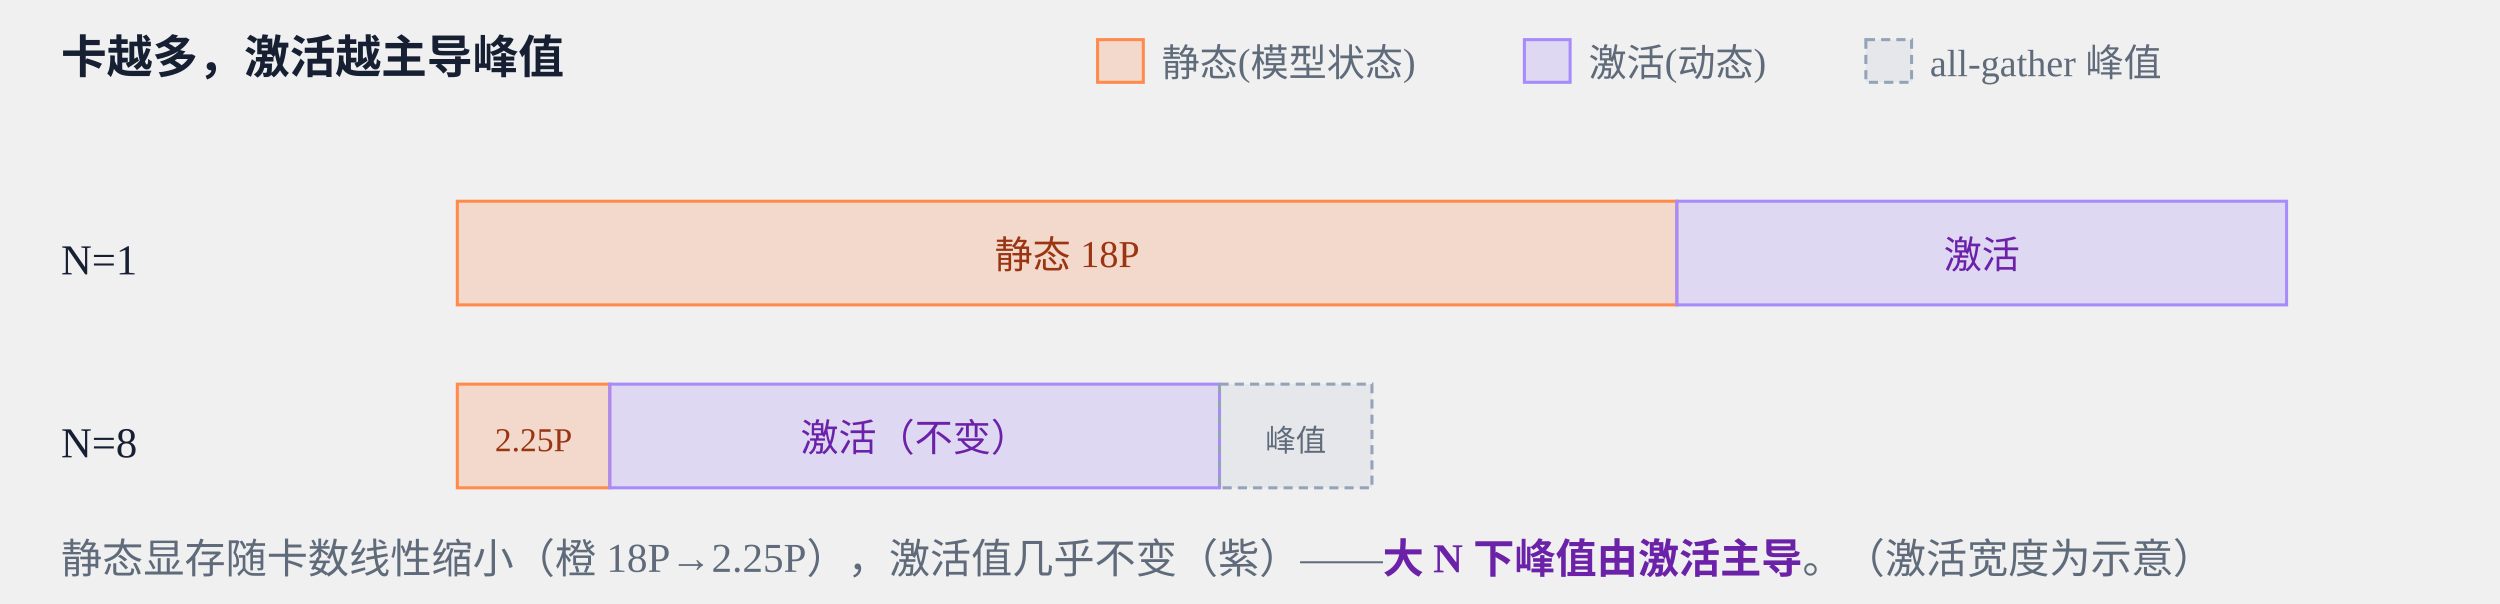
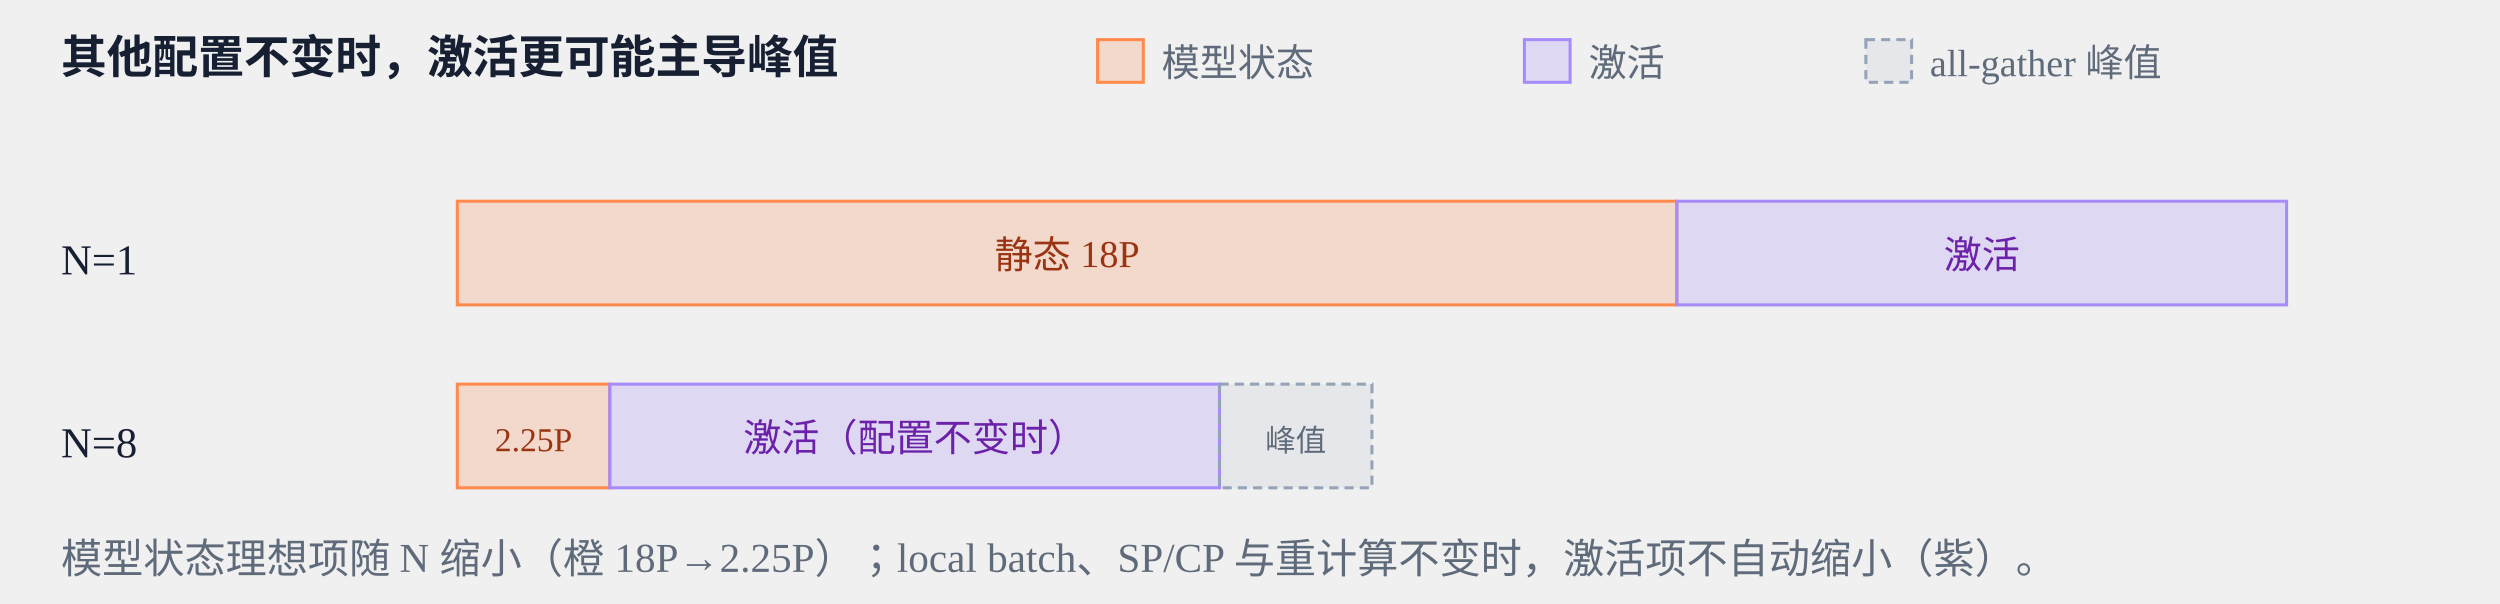
- <svg xmlns="http://www.w3.org/2000/svg" viewBox="0 0 820 198" role="img" aria-label="静态显存随卡数缩小、激活值不变，大 N 下激活主导峰值">
+ <svg xmlns="http://www.w3.org/2000/svg" viewBox="0 0 820 198" role="img" aria-label="配置不变时，模型状态随分片组增大而缩小，激活更可能主导峰值">
  <style>
  /* The book treats diagrams as daylight-mode figures in every site theme. */
  [fill="#fff"],[fill="#ffffff"],[fill="#eaeefb"],[fill="#d7dbe4"],[fill="#eaf0ff"],[fill="#e6ebff"]{fill:#172033}
  [fill="#9aa3b2"],[fill="#94a3b8"],[fill="#7c8499"]{fill:#5f6b7a}
  [fill="#cdd5ff"],[fill="#aab6ff"],[fill="#c7cff5"],[fill="#dbe4ff"],[fill="#8b95c9"]{fill:#334a8a}
  [fill="#bbf7d0"],[fill="#86efac"],[fill="#daffe9"],[fill="#eafff2"],[fill="#eafff2"],[fill="#d8ffe6"]{fill:#166534}
  [fill="#fde68a"],[fill="#fbbf24"],[fill="#fcd34d"],[fill="#ffd9a8"],[fill="#ffcfaa"],[fill="#ffcf8a"]{fill:#92400e}
  [fill="#fca5a5"],[fill="#ffb0b0"]{fill:#991b1b}
  [fill="#c4b5fd"],[fill="#d8b4fe"]{fill:#6b21a8}
  [fill="#ffb380"],[fill="#ffd0ad"],[fill="#ffddc2"],[fill="#ff9c63"]{fill:#9a3412}
  rect[fill="#161922"],rect[fill="#1c2030"],rect[fill="#12151d"],rect[fill="#101320"],rect[fill="#141824"],rect[fill="#11151f"],rect[fill="#13161f"],rect[fill="#242938"],rect[fill="#20243a"],circle[fill="#161922"]{fill:#f8fafc}
  rect[fill="#293b91"],rect[fill="#3a56d4"],rect[fill="#17213b"],rect[fill="#26336b"],rect[fill="#18203a"],rect[fill="#1b2246"],rect[fill="#202a4c"],rect[fill="#1a2340"],rect[fill="#24377e"],rect[fill="#1b3650"]{fill:#e8edff}
  rect[fill="#12351f"],rect[fill="#1f7a4d"],rect[fill="#14251d"],rect[fill="#10251a"],rect[fill="#173d31"],rect[fill="#1e6443"],rect[fill="#20352f"]{fill:#dcfce7}
  rect[fill="#b9703f"],rect[fill="#251e18"],rect[fill="#402d21"],rect[fill="#8a5a2e"]{fill:#ffedd5}
  rect[fill="#6f57bd"],rect[fill="#211c28"],rect[fill="#2d2450"]{fill:#f3e8ff}
  rect[fill="#4b5563"],rect[fill="#42595a"]{fill:#e2e8f0}
  rect[fill="rgba(255,255,255,0.03)"],rect[fill="rgba(255,255,255,.025)"],rect[fill="rgba(255,255,255,0.02)"]{fill:rgba(15,23,42,.04)}
  stop[stop-color="#293b91"]{stop-color:#e0e7ff}
  stop[stop-color="#1f6f66"]{stop-color:#d1fae5}
  [stroke="#2f3650"],[stroke="#2a2f3e"],[stroke="#333a52"]{stroke:#cbd5e1}
</style>
-   <text x="20" y="24" fill="#eaeefb" font-size="15" font-weight="700">卡越多，激活越主导峰值</text>
+   <text x="20" y="24" fill="#eaeefb" font-size="15" font-weight="700">其他配置不变时，激活更可能主导峰值</text>
  <rect x="360" y="13" width="15" height="14" fill="rgba(255,138,76,0.22)" stroke="#ff8a4c" />
-   <text x="381" y="25" fill="#9aa3b2" font-size="12.5">静态(模型状态)</text>
+   <text x="381" y="25" fill="#9aa3b2" font-size="12.5">模型状态</text>
  <rect x="500" y="13" width="15" height="14" fill="rgba(168,139,250,0.24)" stroke="#a78bfa" />
-   <text x="521" y="25" fill="#9aa3b2" font-size="12.5">激活(动态)</text>
+   <text x="521" y="25" fill="#9aa3b2" font-size="12.5">激活</text>
  <rect x="612" y="13" width="15" height="14" fill="rgba(148,163,184,0.12)" stroke="#94a3b8" stroke-dasharray="3 2" />
  <text x="633" y="25" fill="#9aa3b2" font-size="12.5">all-gather 峰值</text>
  <g font-size="14">
    <text x="20" y="90" fill="#d7dbe4">N=1</text>
    <rect x="150" y="66" width="400" height="34" fill="rgba(255,138,76,0.22)" stroke="#ff8a4c" />
    <text x="350" y="88" text-anchor="middle" fill="#ffd0ad" font-size="12.5">静态 18P</text>
    <rect x="550" y="66" width="200" height="34" fill="rgba(168,139,250,0.24)" stroke="#a78bfa" />
    <text x="650" y="88" text-anchor="middle" fill="#c4b5fd" font-size="12.5">激活</text>
    <text x="20" y="150" fill="#d7dbe4">N=8</text>
    <rect x="150" y="126" width="50" height="34" fill="rgba(255,138,76,0.22)" stroke="#ff8a4c" />
    <text x="175" y="148" text-anchor="middle" fill="#ffd0ad" font-size="11">2.25P</text>
    <rect x="200" y="126" width="200" height="34" fill="rgba(168,139,250,0.24)" stroke="#a78bfa" />
-     <text x="300" y="148" text-anchor="middle" fill="#c4b5fd" font-size="12.5">激活（不变）</text>
+     <text x="300" y="148" text-anchor="middle" fill="#c4b5fd" font-size="12.5">激活（配置不变时）</text>
    <rect x="400" y="126" width="50" height="34" fill="rgba(148,163,184,0.12)" stroke="#94a3b8" stroke-dasharray="3 2" />
    <text x="425" y="148" text-anchor="middle" fill="#94a3b8" font-size="10">峰值</text>
  </g>
-   <text x="20" y="188" fill="#9aa3b2" font-size="13.5">静态显存随卡数线性缩小（橙 18P→2.25P），激活值几乎不变（紫）——<tspan fill="#c4b5fd" font-weight="700">大 N 下峰值由激活主导</tspan>。（激活宽度为示意）</text>
+   <text x="20" y="188" fill="#9aa3b2" font-size="13.5">模型状态理想项随 N 缩小（橙 18P→2.25P）；local batch、SP/CP 与重计算不变时，激活项不自动缩小（紫）。</text>
</svg>
